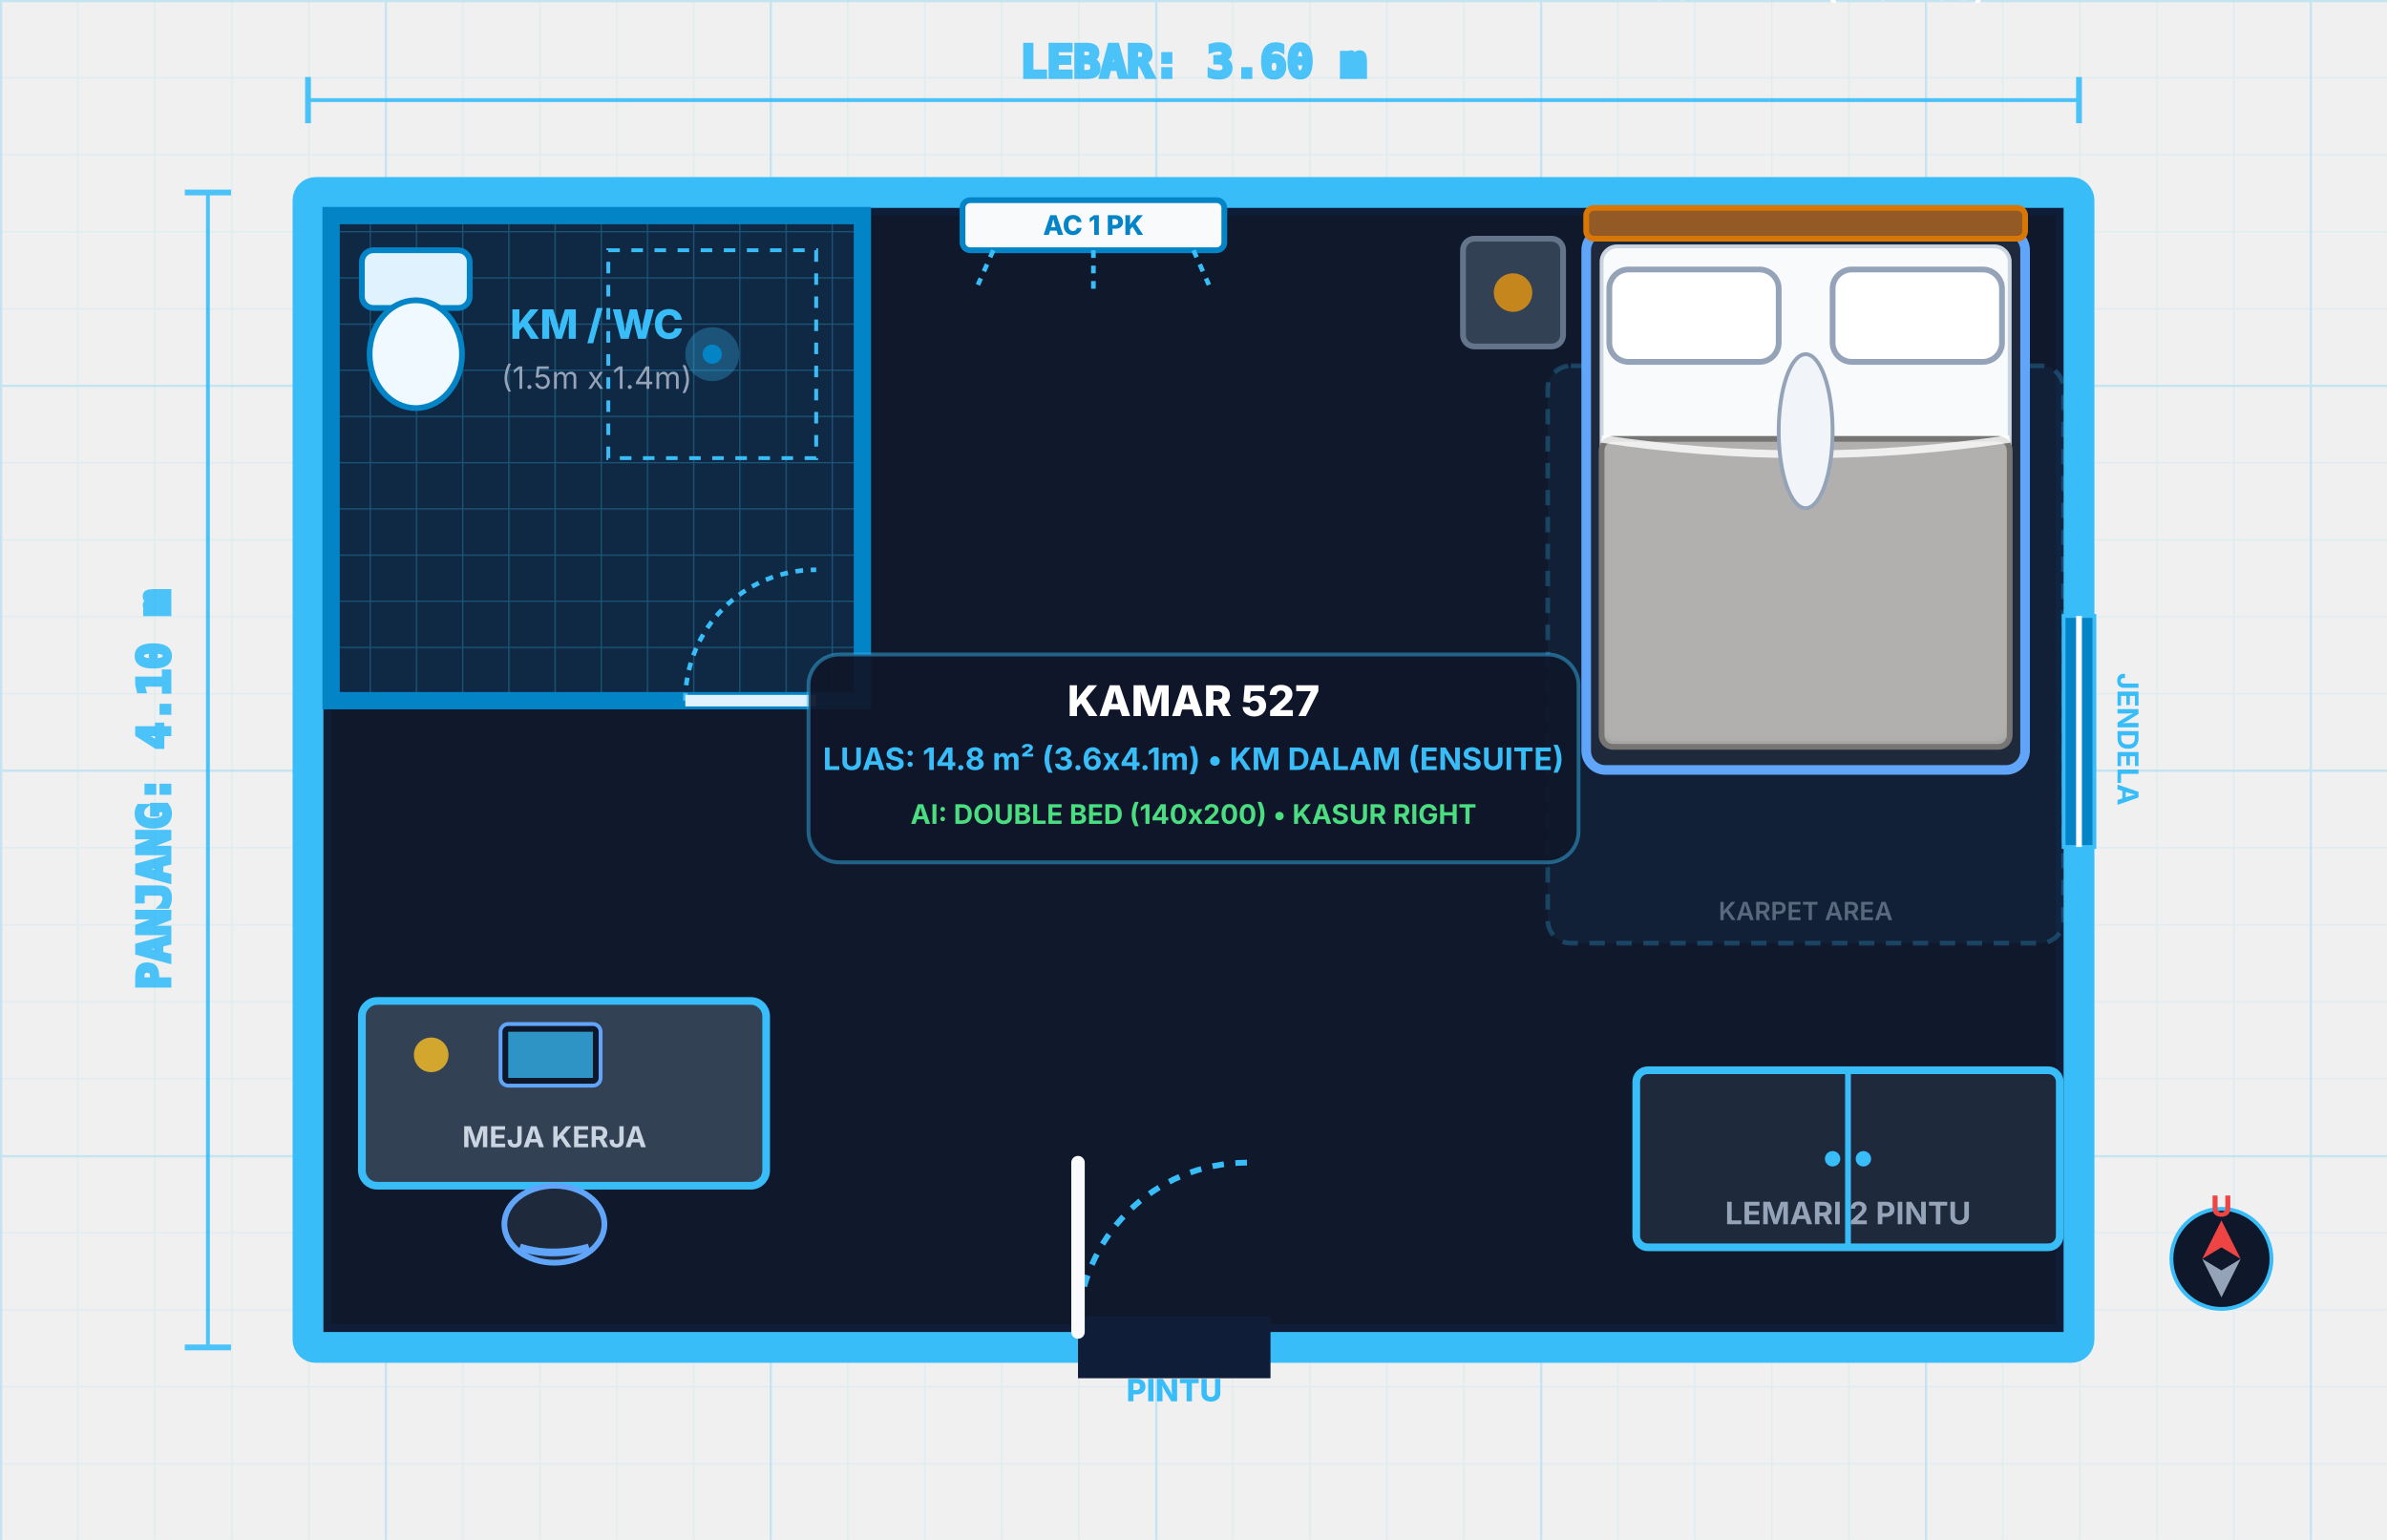
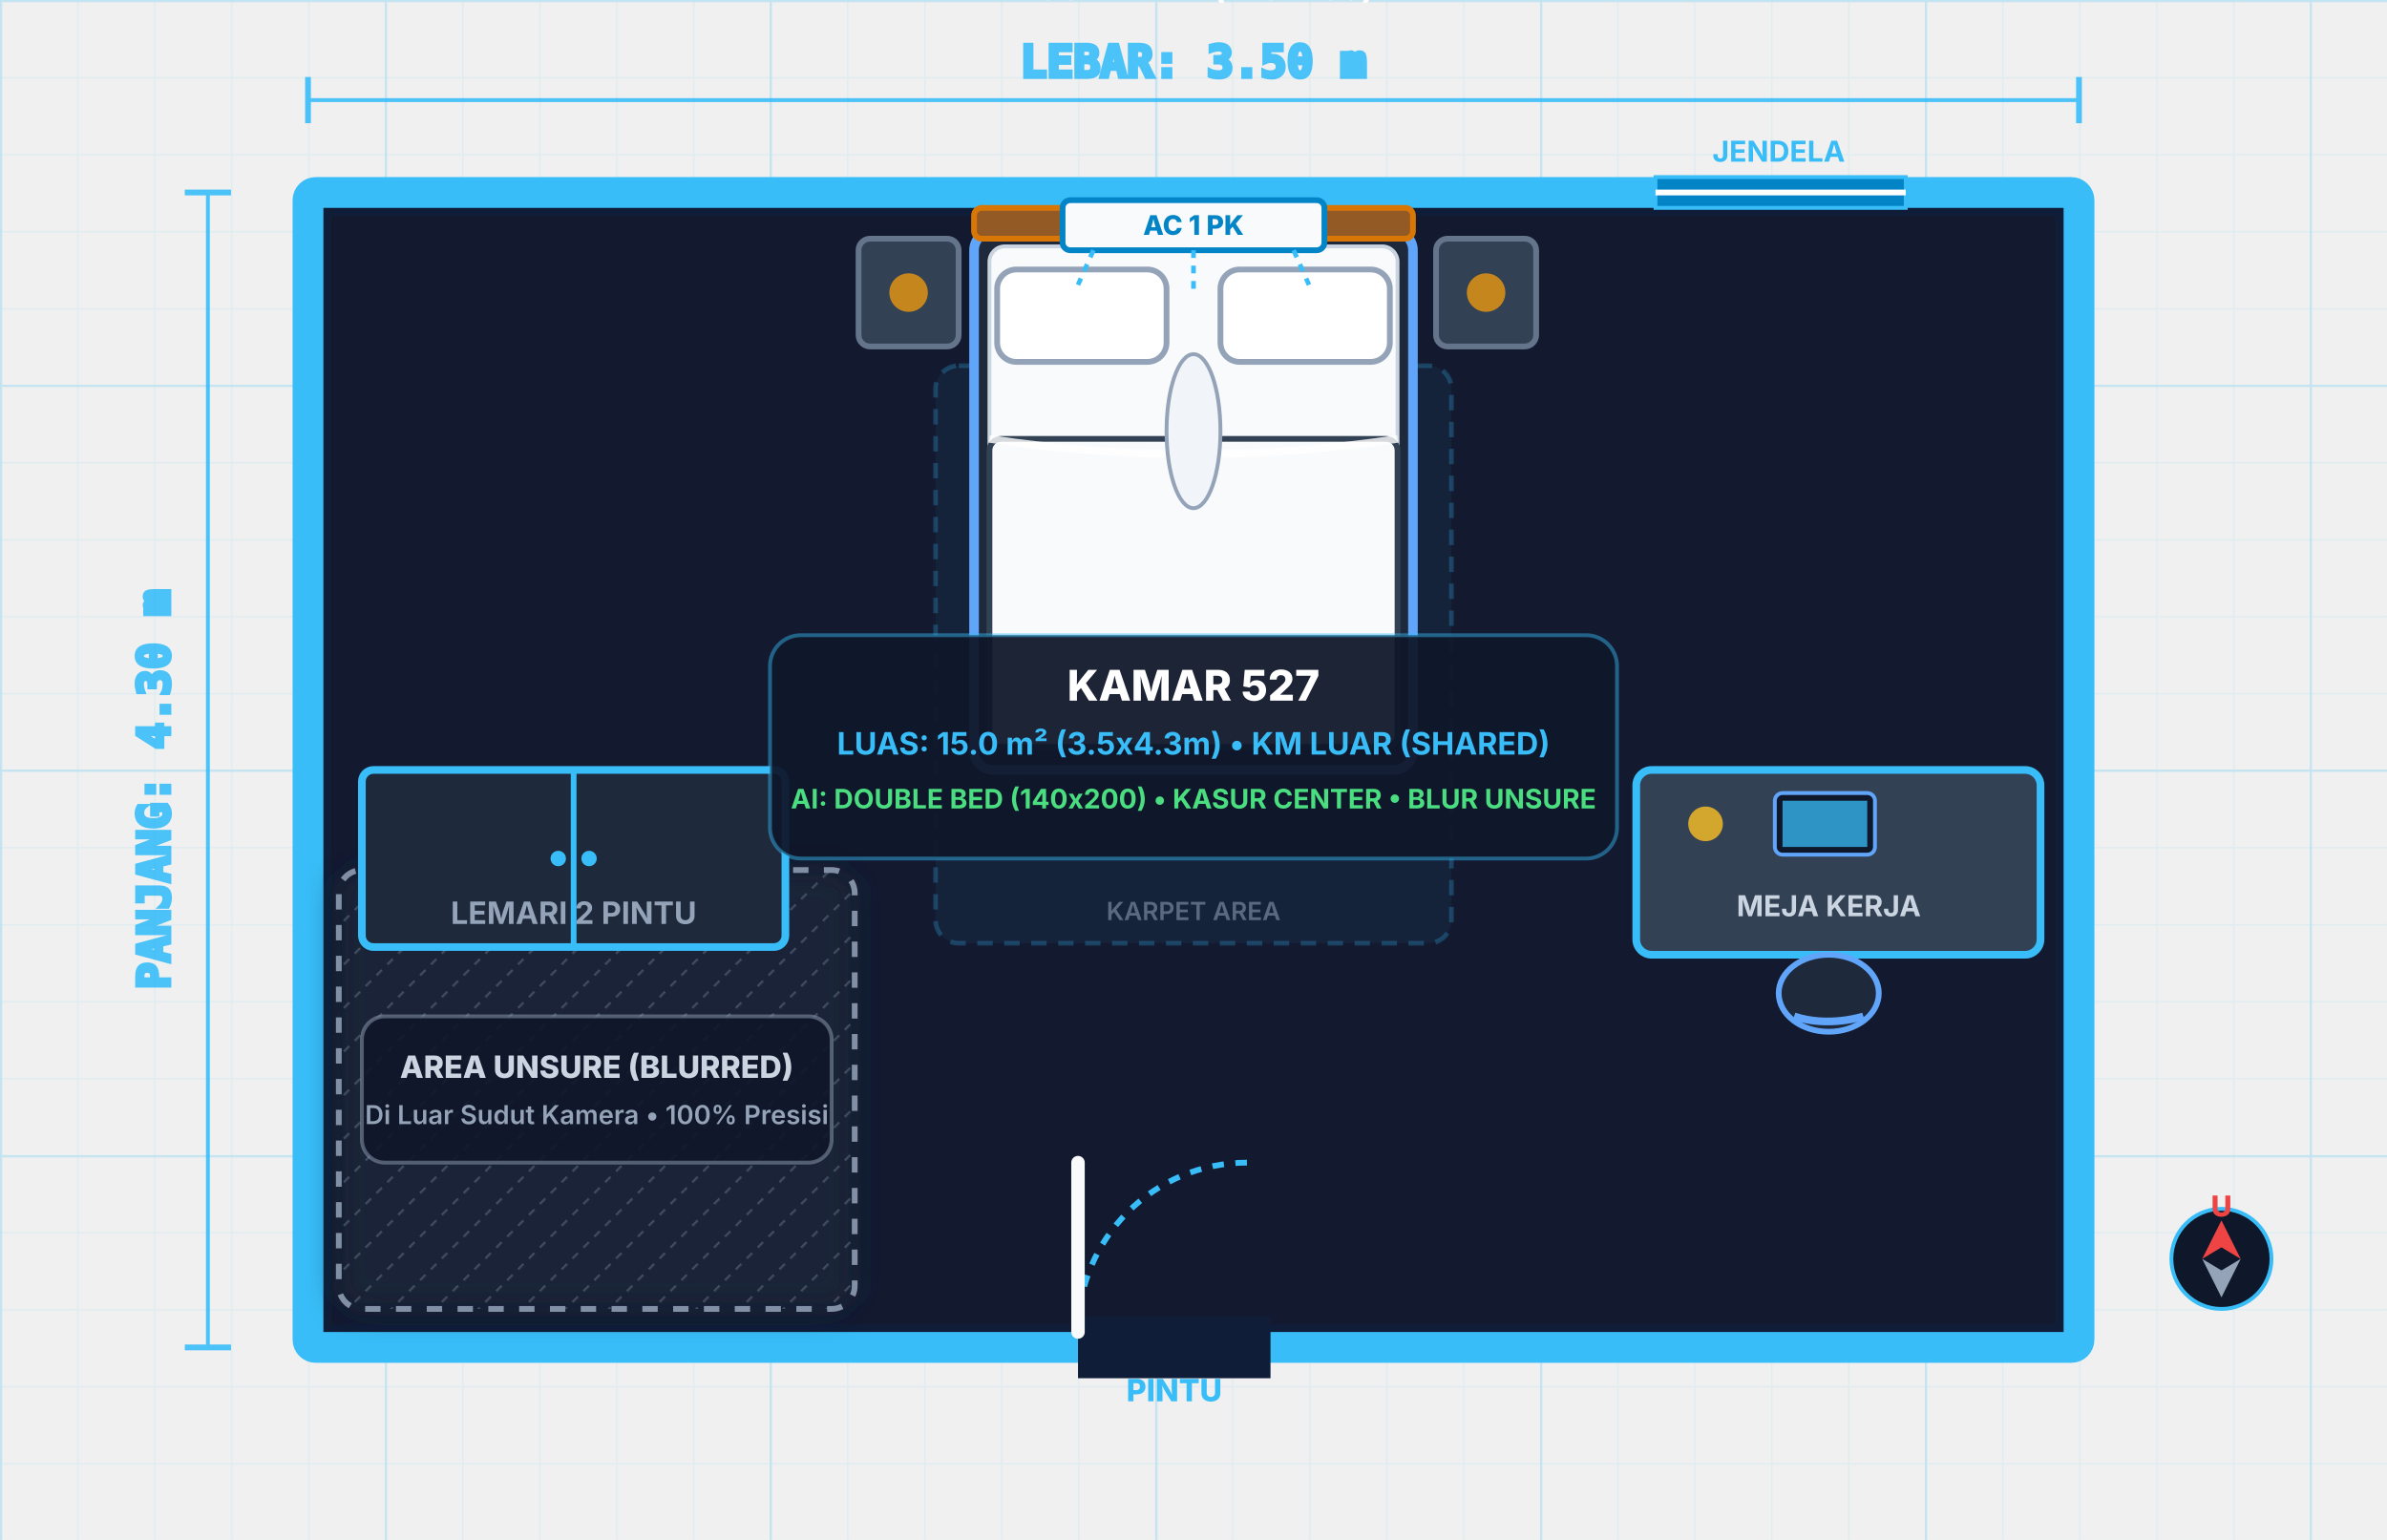
<svg xmlns="http://www.w3.org/2000/svg" viewBox="0 0 620 400" width="100%" height="100%" style="background:#0b1329; border-radius:12px; font-family:'Inter',system-ui,sans-serif;">
  <defs>
    <pattern id="grid_s_227" width="20" height="20" patternUnits="userSpaceOnUse">
      <path d="M 20 0 L 0 0 0 20" fill="none" stroke="rgba(56, 189, 248, 0.08)" stroke-width="0.8" />
    </pattern>
    <pattern id="grid_m_227" width="100" height="100" patternUnits="userSpaceOnUse">
      <path d="M 100 0 L 0 0 0 100" fill="none" stroke="rgba(56, 189, 248, 0.18)" stroke-width="1.2" />
    </pattern>
    <pattern id="tile_227" width="12" height="12" patternUnits="userSpaceOnUse">
      <rect width="12" height="12" fill="rgba(14, 165, 233, 0.12)" />
      <path d="M 12 0 L 0 0 0 12" fill="none" stroke="rgba(56, 189, 248, 0.28)" stroke-width="0.7" />
    </pattern>
+     <filter id="unsure_blur_227" x="-20%" y="-20%" width="140%" height="140%">
+       <feGaussianBlur stdDeviation="3.8" />
+     </filter>
+     <pattern id="unsure_hatch_227" width="8" height="8" patternTransform="rotate(45 0 0)" patternUnits="userSpaceOnUse">
+       <line x1="0" y1="0" x2="0" y2="8" stroke="rgba(148, 163, 184, 0.35)" stroke-width="1.2" stroke-dasharray="2 2" />
+     </pattern>
  </defs>
  <rect width="620" height="400" fill="url(#grid_s_227)" />
  <rect width="620" height="400" fill="url(#grid_m_227)" />
  <g stroke="#38bdf8" stroke-width="1" opacity="0.9">
    <line x1="80" y1="26" x2="540" y2="26" />
    <line x1="80" y1="20" x2="80" y2="32" stroke-width="1.5" />
    <line x1="540" y1="20" x2="540" y2="32" stroke-width="1.5" />
    <text x="310" y="20" fill="#38bdf8" font-size="11.5" font-weight="700" text-anchor="middle" font-family="monospace">
-       LEBAR: 3.60 m
+       LEBAR: 3.50 m
    </text>
  </g>
  <g stroke="#38bdf8" stroke-width="1" opacity="0.9">
    <line x1="54" y1="50" x2="54" y2="350" />
    <line x1="48" y1="50" x2="60" y2="50" stroke-width="1.5" />
    <line x1="48" y1="350" x2="60" y2="350" stroke-width="1.5" />
    <text x="44" y="205" fill="#38bdf8" font-size="11.5" font-weight="700" text-anchor="middle" font-family="monospace" transform="rotate(-90 44 205)">
-       PANJANG: 4.10 m
+       PANJANG: 4.30 m
    </text>
  </g>
  <rect x="80" y="50" width="460" height="300" fill="#0f1d38" stroke="#38bdf8" stroke-width="8" rx="2" />
-   <rect x="86" y="56" width="448" height="288" fill="#1f1c1d" opacity="0.22" />
+   <rect x="86" y="56" width="448" height="288" fill="#5b3b70" opacity="0.22" />
  <rect x="86" y="56" width="448" height="288" fill="rgba(15, 23, 42, 0.75)" />
  <g>
-     <rect x="86" y="56" width="138" height="126" fill="url(#tile_227)" stroke="#0284c7" stroke-width="4.5" />
-     <text x="155" y="88" fill="#38bdf8" font-size="10.5" font-weight="800" text-anchor="middle">KM / WC</text>
-     <text x="155" y="101" fill="#94a3b8" font-size="8" text-anchor="middle">(1.5m x 1.4m)</text>
-     <rect x="94" y="65" width="28" height="15" rx="3" fill="#e0f2fe" stroke="#0284c7" stroke-width="1.5" />
-     <ellipse cx="108" cy="92" rx="12" ry="14" fill="#f0f9ff" stroke="#0284c7" stroke-width="1.5" />
-     <rect x="158" y="65" width="54" height="54" fill="none" stroke="#38bdf8" stroke-width="1" stroke-dasharray="3 3" />
-     <circle cx="185" cy="92" r="7" fill="#38bdf8" opacity="0.3" />
-     <circle cx="185" cy="92" r="2.5" fill="#0284c7" />
-     <path d="M 178 182 A 34 34 0 0 1 212 148" fill="none" stroke="#38bdf8" stroke-width="1.2" stroke-dasharray="2 2" />
-     <line x1="178" y1="182" x2="212" y2="182" stroke="#e0f2fe" stroke-width="3" />
+     <rect x="88" y="226" width="134" height="114" rx="6" fill="rgba(30, 41, 59, 0.75)" filter="url(#unsure_blur_227)" />
+     <rect x="88" y="226" width="134" height="114" rx="6" fill="url(#unsure_hatch_227)" stroke="#94a3b8" stroke-width="1.5" stroke-dasharray="4 4" opacity="0.85" />
+     <rect x="94" y="264" width="122" height="38" rx="6" fill="rgba(15, 23, 42, 0.9)" stroke="rgba(148, 163, 184, 0.5)" stroke-width="1" />
+     <text x="155.0" y="280" fill="#cbd5e1" font-size="8" font-weight="800" text-anchor="middle">AREA UNSURE (BLURRED)</text>
+     <text x="155.0" y="292" fill="#94a3b8" font-size="6.8" font-weight="600" text-anchor="middle">Di Luar Sudut Kamera • 100% Presisi</text>
  </g>
  <g>
-     <rect x="402" y="95" width="134" height="150" rx="6" fill="rgba(56, 189, 248, 0.05)" stroke="rgba(56, 189, 248, 0.25)" stroke-width="1.2" stroke-dasharray="4 3" />
-     <text x="469.0" y="239" fill="rgba(148, 163, 184, 0.55)" font-size="6.5" font-weight="600" text-anchor="middle">KARPET AREA</text>
+     <rect x="243" y="95" width="134" height="150" rx="6" fill="rgba(56, 189, 248, 0.05)" stroke="rgba(56, 189, 248, 0.25)" stroke-width="1.2" stroke-dasharray="4 3" />
+     <text x="310.0" y="239" fill="rgba(148, 163, 184, 0.55)" font-size="6.5" font-weight="600" text-anchor="middle">KARPET AREA</text>
  </g>
  <g>
-     <rect x="412" y="60" width="114" height="140" rx="5" fill="#1e293b" stroke="#60a5fa" stroke-width="2.5" />
-     <rect x="412" y="54" width="114" height="8" rx="2" fill="#935a26" stroke="#d97706" stroke-width="1.5" />
-     <rect x="416" y="64" width="106" height="128" rx="4" fill="#f8fafc" stroke="#cbd5e1" stroke-width="1" />
-     <rect x="416" y="114" width="106" height="80" rx="3" fill="#aeadab" stroke="#767574" stroke-width="1.5" fill-opacity="0.95" />
-     <path d="M 416 114 Q 469.0 122 522 114" fill="none" stroke="#ffffff" stroke-width="2" opacity="0.8" />
-     <rect x="418" y="70" width="44" height="24" rx="5" fill="#ffffff" stroke="#94a3b8" stroke-width="1.5" />
-     <rect x="476" y="70" width="44" height="24" rx="5" fill="#ffffff" stroke="#94a3b8" stroke-width="1.5" />
-     <ellipse cx="469.0" cy="112" rx="7" ry="20" fill="#f1f5f9" stroke="#94a3b8" stroke-width="1" />
-     <text x="469.0" cy="160" fill="#ffffff" font-size="8" font-weight="800" text-anchor="middle">DOUBLE BED (140x200)</text>
+     <rect x="253" y="60" width="114" height="140" rx="5" fill="#1e293b" stroke="#60a5fa" stroke-width="2.5" />
+     <rect x="253" y="54" width="114" height="8" rx="2" fill="#935a26" stroke="#d97706" stroke-width="1.5" />
+     <rect x="257" y="64" width="106" height="128" rx="4" fill="#f8fafc" stroke="#cbd5e1" stroke-width="1" />
+     <rect x="257" y="114" width="106" height="80" rx="3" fill="#f8fafc" stroke="#334155" stroke-width="1.5" fill-opacity="0.95" />
+     <path d="M 257 114 Q 310.0 122 363 114" fill="none" stroke="#ffffff" stroke-width="2" opacity="0.8" />
+     <rect x="259" y="70" width="44" height="24" rx="5" fill="#ffffff" stroke="#94a3b8" stroke-width="1.5" />
+     <rect x="317" y="70" width="44" height="24" rx="5" fill="#ffffff" stroke="#94a3b8" stroke-width="1.5" />
+     <ellipse cx="310.0" cy="112" rx="7" ry="20" fill="#f1f5f9" stroke="#94a3b8" stroke-width="1" />
+     <text x="310.0" cy="160" fill="#ffffff" font-size="8" font-weight="800" text-anchor="middle">DOUBLE BED (140x200)</text>
  </g>
-   <rect x="380" y="62" width="26" height="28" rx="3" fill="#334155" stroke="#64748b" stroke-width="1.5" />
-   <circle cx="393" cy="76" r="5" fill="#f59e0b" opacity="0.75" />
+   <rect x="223" y="62" width="26" height="28" rx="3" fill="#334155" stroke="#64748b" stroke-width="1.5" />
+   <circle cx="236" cy="76" r="5" fill="#f59e0b" opacity="0.75" />
+   <rect x="373" y="62" width="26" height="28" rx="3" fill="#334155" stroke="#64748b" stroke-width="1.5" />
+   <circle cx="386" cy="76" r="5" fill="#f59e0b" opacity="0.75" />
  <g>
-     <rect x="425" y="278" width="110" height="46" rx="3" fill="#1e293b" stroke="#38bdf8" stroke-width="2" />
-     <line x1="480" y1="278" x2="480" y2="324" stroke="#38bdf8" stroke-width="1.5" />
-     <circle cx="476" cy="301" r="2" fill="#38bdf8" />
-     <circle cx="484" cy="301" r="2" fill="#38bdf8" />
-     <text x="480" y="318" fill="#94a3b8" font-size="8" font-weight="700" text-anchor="middle">LEMARI 2 PINTU</text>
+     <rect x="94" y="200" width="110" height="46" rx="3" fill="#1e293b" stroke="#38bdf8" stroke-width="2" />
+     <line x1="149" y1="200" x2="149" y2="246" stroke="#38bdf8" stroke-width="1.5" />
+     <circle cx="145" cy="223" r="2" fill="#38bdf8" />
+     <circle cx="153" cy="223" r="2" fill="#38bdf8" />
+     <text x="149" y="240" fill="#94a3b8" font-size="8" font-weight="700" text-anchor="middle">LEMARI 2 PINTU</text>
  </g>
  <g>
-     <rect x="94" y="260" width="105" height="48" rx="4" fill="#334155" stroke="#38bdf8" stroke-width="2" />
-     <rect x="130" y="266" width="26" height="16" rx="2" fill="#0f172a" stroke="#60a5fa" stroke-width="1" />
-     <rect x="132" y="268" width="22" height="12" fill="#38bdf8" opacity="0.75" />
-     <circle cx="112" cy="274" r="4.5" fill="#fbbf24" opacity="0.8" />
-     <ellipse cx="144" cy="318" rx="13" ry="10" fill="#1e293b" stroke="#60a5fa" stroke-width="1.5" />
-     <path d="M 135 324 C 144 327 153 324 153 324" stroke="#60a5fa" stroke-width="2" fill="none" />
-     <text x="144" y="298" fill="#cbd5e1" font-size="7.5" font-weight="700" text-anchor="middle">MEJA KERJA</text>
+     <rect x="425" y="200" width="105" height="48" rx="4" fill="#334155" stroke="#38bdf8" stroke-width="2" />
+     <rect x="461" y="206" width="26" height="16" rx="2" fill="#0f172a" stroke="#60a5fa" stroke-width="1" />
+     <rect x="463" y="208" width="22" height="12" fill="#38bdf8" opacity="0.75" />
+     <circle cx="443" cy="214" r="4.5" fill="#fbbf24" opacity="0.8" />
+     <ellipse cx="475" cy="258" rx="13" ry="10" fill="#1e293b" stroke="#60a5fa" stroke-width="1.5" />
+     <path d="M 466 264 C 475 267 484 264 484 264" stroke="#60a5fa" stroke-width="2" fill="none" />
+     <text x="475" y="238" fill="#cbd5e1" font-size="7.5" font-weight="700" text-anchor="middle">MEJA KERJA</text>
  </g>
  <g>
-     <rect x="250" y="52" width="68" height="13" rx="2" fill="#f8fafc" stroke="#0284c7" stroke-width="1.5" />
-     <path d="M 258 65 L 254 74" stroke="#38bdf8" stroke-width="1.2" stroke-dasharray="2 2" />
-     <path d="M 284 65 L 284 76" stroke="#38bdf8" stroke-width="1.2" stroke-dasharray="2 2" />
-     <path d="M 310 65 L 314 74" stroke="#38bdf8" stroke-width="1.2" stroke-dasharray="2 2" />
-     <text x="284" y="61" fill="#0284c7" font-size="7" font-weight="800" text-anchor="middle">AC 1 PK</text>
+     <rect x="276" y="52" width="68" height="13" rx="2" fill="#f8fafc" stroke="#0284c7" stroke-width="1.5" />
+     <path d="M 284 65 L 280 74" stroke="#38bdf8" stroke-width="1.2" stroke-dasharray="2 2" />
+     <path d="M 310 65 L 310 76" stroke="#38bdf8" stroke-width="1.2" stroke-dasharray="2 2" />
+     <path d="M 336 65 L 340 74" stroke="#38bdf8" stroke-width="1.2" stroke-dasharray="2 2" />
+     <text x="310" y="61" fill="#0284c7" font-size="7" font-weight="800" text-anchor="middle">AC 1 PK</text>
  </g>
  <g>
-     <rect x="536" y="160" width="8" height="60" fill="#0284c7" stroke="#38bdf8" stroke-width="1" />
-     <line x1="540" y1="160" x2="540" y2="220" stroke="#ffffff" stroke-width="1.5" />
-     <text x="550" y="192" fill="#38bdf8" font-size="7.5" font-weight="700" text-anchor="middle" transform="rotate(90 550 192)">JENDELA</text>
+     <rect x="430" y="46" width="65" height="8" fill="#0284c7" stroke="#38bdf8" stroke-width="1" />
+     <line x1="430" y1="50" x2="495" y2="50" stroke="#ffffff" stroke-width="1.5" />
+     <text x="462" y="42" fill="#38bdf8" font-size="7.5" font-weight="700" text-anchor="middle">JENDELA</text>
  </g>
  <g>
    <rect x="280" y="342" width="50" height="16" fill="#0f1d38" />
    <path d="M 280 346 A 44 44 0 0 1 324 302" fill="none" stroke="#38bdf8" stroke-width="1.5" stroke-dasharray="3 3" />
    <line x1="280" y1="346" x2="280" y2="302" stroke="#f8fafc" stroke-width="3.5" stroke-linecap="round" />
    <text x="305" y="364" fill="#38bdf8" font-size="8" font-weight="800" text-anchor="middle">PINTU</text>
  </g>
  <g>
-     <rect x="210" y="170" width="200" height="54" rx="8" fill="rgba(15, 23, 42, 0.94)" stroke="rgba(56, 189, 248, 0.45)" stroke-width="1" />
-     <text x="310" y="186" fill="#ffffff" font-size="11" font-weight="800" text-anchor="middle">KAMAR 527</text>
-     <text x="310" y="200" fill="#38bdf8" font-size="8" font-weight="700" text-anchor="middle">LUAS: 14.8 m² (3.6x4.1m) • KM DALAM (ENSUITE)</text>
-     <text x="310" y="214" fill="#4ade80" font-size="7" font-weight="700" text-anchor="middle">AI: DOUBLE BED (140x200) • KASUR RIGHT</text>
+     <rect x="200" y="165" width="220" height="58" rx="8" fill="rgba(15, 23, 42, 0.94)" stroke="rgba(56, 189, 248, 0.45)" stroke-width="1" />
+     <text x="310" y="182" fill="#ffffff" font-size="11" font-weight="800" text-anchor="middle">KAMAR 527</text>
+     <text x="310" y="196" fill="#38bdf8" font-size="8" font-weight="700" text-anchor="middle">LUAS: 15.0 m² (3.5x4.3m) • KM LUAR (SHARED)</text>
+     <text x="310" y="210" fill="#4ade80" font-size="7" font-weight="700" text-anchor="middle">AI: DOUBLE BED (140x200) • KASUR CENTER • BLUR UNSURE</text>
  </g>
  <g transform="translate(562, 312)">
    <circle cx="15" cy="15" r="13" fill="#0f172a" stroke="#38bdf8" stroke-width="1" />
    <path d="M 15 5 L 20 15 L 15 12 L 10 15 Z" fill="#ef4444" />
    <path d="M 15 25 L 20 15 L 15 18 L 10 15 Z" fill="#94a3b8" />
    <text x="15" y="4" fill="#ef4444" font-size="7.5" font-weight="800" text-anchor="middle">U</text>
  </g>
</svg>
